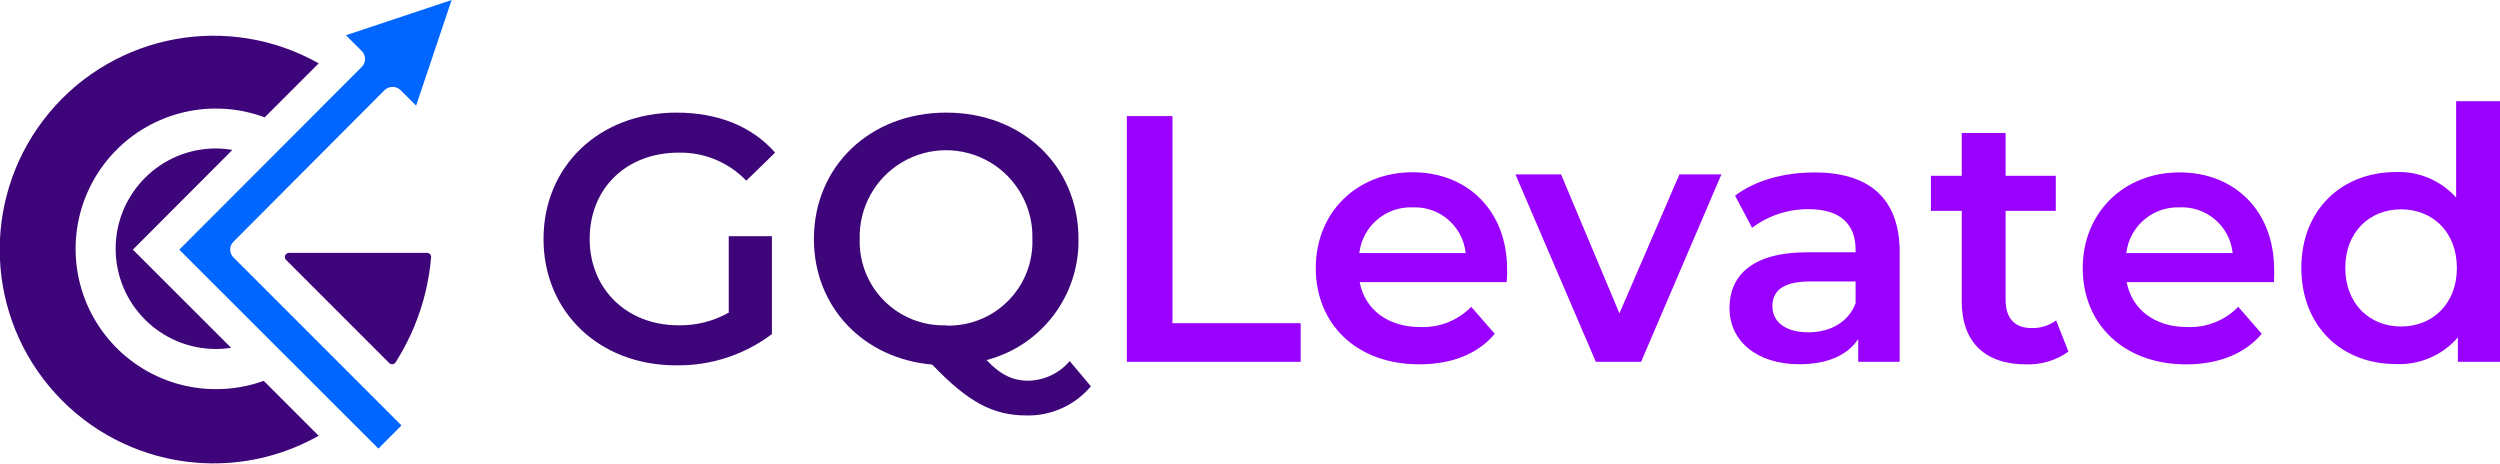
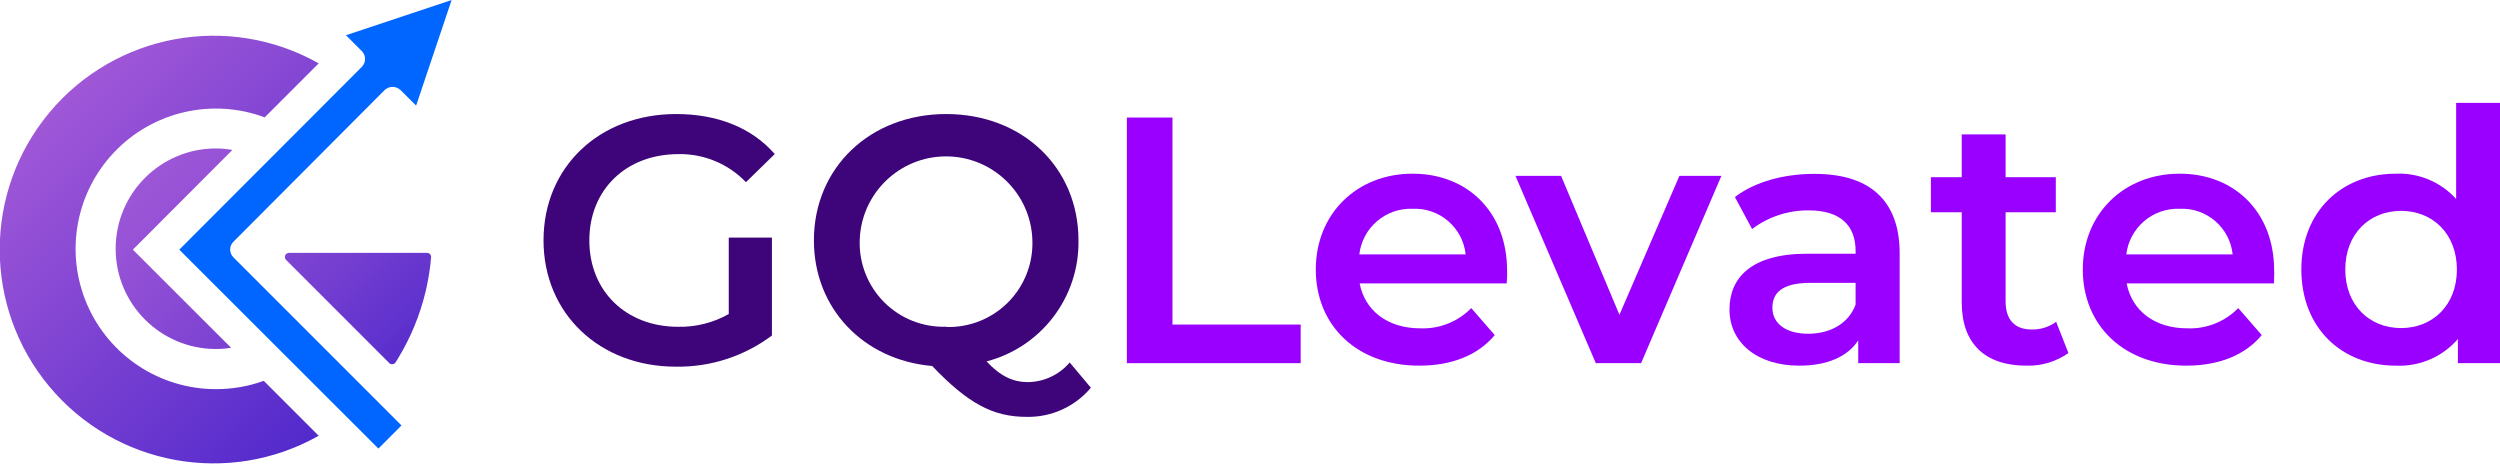
<svg xmlns="http://www.w3.org/2000/svg" viewBox="0 0 370.5 68.65">
  <defs>
-     <style>.cls-1{fill:url(#radial-gradient);}.cls-2{fill:#3e057a;}.cls-3{fill:#06f;}.cls-4{fill:#90f;}</style>
+     <style>.cls-1{fill:#3e057a;}.cls-2{fill:#90f;}.cls-3{fill:url(#radial-gradient);}.cls-4{fill:url(#linear-gradient);}.cls-5{fill:url(#linear-gradient-2);}.cls-6{fill:#06f;}.cls-7{fill:url(#linear-gradient-3);}</style>
    <radialGradient id="radial-gradient" cx="73.54" cy="68.44" r="114.94" gradientUnits="userSpaceOnUse">
      <stop offset="0" stop-color="#96f" />
      <stop offset="1" stop-color="#9cf" />
    </radialGradient>
+     <linearGradient id="linear-gradient" x1="6.69" y1="13.5" x2="63.67" y2="70.48" gradientUnits="userSpaceOnUse">
+       <stop offset="0.15" stop-color="#a359d8" />
+       <stop offset="0.3" stop-color="#9853d6" />
+       <stop offset="0.56" stop-color="#7c42d2" />
+       <stop offset="0.89" stop-color="#4f27cb" />
+       <stop offset="1" stop-color="#3f1ec9" />
+     </linearGradient>
+     <linearGradient id="linear-gradient-2" x1="7.06" y1="13.13" x2="64.04" y2="70.11" gradientUnits="userSpaceOnUse">
+       <stop offset="0" stop-color="#a359d8" />
+       <stop offset="1" stop-color="#3f1ec9" />
+     </linearGradient>
+     <linearGradient id="linear-gradient-3" x1="17.58" y1="2.61" x2="74.56" y2="59.59" gradientUnits="userSpaceOnUse">
+       <stop offset="0.15" stop-color="#a359d8" />
+       <stop offset="0.31" stop-color="#9752d6" />
+       <stop offset="0.6" stop-color="#763fd1" />
+       <stop offset="0.98" stop-color="#4220c9" />
+       <stop offset="1" stop-color="#3f1ec9" />
+     </linearGradient>
  </defs>
  <g id="Layer_2" data-name="Layer 2">
    <g id="Layer_1-2" data-name="Layer 1">
-       <path class="cls-1" d="M41,37l0,0h0Z" />
-       <path class="cls-2" d="M32,22a14.86,14.86,0,0,0,0,29.72,14.31,14.31,0,0,0,2.25-.18L19.69,37,34.44,22.22A14.88,14.88,0,0,0,32,22Z" />
-       <path class="cls-2" d="M32,57.67a20.79,20.79,0,1,1,7.23-40.28l8-8a31.69,31.69,0,1,0,0,55.19l-8.14-8.14A20.7,20.7,0,0,1,32,57.67Z" />
-       <path class="cls-3" d="M34.11,37a1.62,1.62,0,0,1,.49-1.18L57,13.35a1.71,1.71,0,0,1,2.36,0l2.31,2.3L66.93,0,51.27,5.22l2.34,2.34a1.64,1.64,0,0,1,.49,1.18,1.62,1.62,0,0,1-.49,1.18L26.57,37,56.08,66.48l3.42-3.43L34.6,38.15A1.64,1.64,0,0,1,34.11,37Z" />
-       <path class="cls-2" d="M63.76,39.42c.05-.43.1-.85.13-1.28a.62.62,0,0,0-.15-.47l-.09-.07a.62.62,0,0,0-.37-.13H42.83a.64.64,0,0,0-.37.13h0a1.12,1.12,0,0,0-.2.25.62.62,0,0,0,.14.67L57.68,53.8a.58.58,0,0,0,.43.18.62.62,0,0,0,.52-.28l.26-.43.09-.14a34.47,34.47,0,0,0,4.1-9.94C63.37,41.93,63.6,40.67,63.76,39.42Z" />
-       <path class="cls-2" d="M108,35h6.4V49.51a23,23,0,0,1-14.25,4.63c-11.28,0-19.6-7.86-19.6-18.72s8.32-18.73,19.71-18.73c6.08,0,11.18,2,14.61,5.93l-4.27,4.16a13.5,13.5,0,0,0-10-4.16c-7.75,0-13.21,5.25-13.21,12.8,0,7.38,5.46,12.79,13.16,12.79A14.6,14.6,0,0,0,108,46.33Z" />
-       <path class="cls-2" d="M161.67,57.25a12.11,12.11,0,0,1-9.52,4.32c-4.94,0-8.63-1.92-14-7.54-10.2-.88-17.53-8.53-17.53-18.61,0-10.77,8.32-18.73,19.61-18.73s19.6,7.91,19.6,18.73a18.23,18.23,0,0,1-13.62,17.94c2.08,2.23,4,3.06,6.08,3.06a8.23,8.23,0,0,0,6.24-2.91Zm-21.42-9A12.41,12.41,0,0,0,153,35.42a12.8,12.8,0,1,0-25.59,0A12.41,12.41,0,0,0,140.25,48.21Z" />
-       <path class="cls-4" d="M167,17.21h6.76V47.9h19v5.72H167Z" />
-       <path class="cls-4" d="M223.29,41.81H201.5c.78,4.06,4.16,6.66,9,6.66a10,10,0,0,0,7.54-3l3.48,4c-2.49,3-6.4,4.52-11.18,4.52C201,54,195,48,195,39.73s6.08-14.2,14.35-14.2c8.11,0,14,5.67,14,14.36C223.39,40.41,223.34,41.19,223.29,41.81ZM201.45,37.5h15.76a7.57,7.57,0,0,0-7.86-6.77A7.67,7.67,0,0,0,201.45,37.5Z" />
-       <path class="cls-4" d="M255.11,25.85l-11.9,27.77H236.5L224.59,25.85h6.76L240,46.44l8.89-20.59Z" />
-       <path class="cls-4" d="M281.53,37.34V53.62h-6.14V50.24c-1.56,2.39-4.57,3.74-8.73,3.74-6.35,0-10.35-3.48-10.35-8.32,0-4.63,3.12-8.27,11.54-8.27H275V37c0-3.79-2.29-6-6.92-6a13.71,13.71,0,0,0-8.42,2.76L257.14,29c3-2.29,7.28-3.44,11.75-3.44C276.9,25.53,281.53,29.33,281.53,37.34ZM275,44.93V41.71h-6.71c-4.42,0-5.62,1.66-5.62,3.69,0,2.34,2,3.85,5.31,3.85C271.18,49.25,273.94,47.79,275,44.93Z" />
-       <path class="cls-4" d="M306.54,52.11A10.2,10.2,0,0,1,300.3,54c-6.08,0-9.57-3.23-9.57-9.36V31.25h-4.57v-5.2h4.57V19.71h6.5v6.34h7.44v5.2h-7.44V44.46c0,2.71,1.35,4.16,3.85,4.16a5.85,5.85,0,0,0,3.64-1.14Z" />
-       <path class="cls-4" d="M337,41.81H315.17c.78,4.06,4.16,6.66,9,6.66a10,10,0,0,0,7.54-3l3.48,4C332.7,52.42,328.8,54,324,54c-9.3,0-15.34-6-15.34-14.25s6.09-14.2,14.36-14.2c8.11,0,14,5.67,14,14.36C337.07,40.41,337,41.19,337,41.81ZM315.12,37.5h15.76A7.56,7.56,0,0,0,323,30.73,7.68,7.68,0,0,0,315.12,37.5Z" />
-       <path class="cls-4" d="M370.5,15V53.62h-6.24V50a11.45,11.45,0,0,1-9.2,3.95c-8.06,0-14-5.62-14-14.25s6-14.2,14-14.2A11.37,11.37,0,0,1,364,29.28V15Zm-6.39,24.7c0-5.3-3.59-8.68-8.27-8.68s-8.27,3.38-8.27,8.68,3.59,8.69,8.27,8.69S364.11,45,364.11,39.73Z" />
+       <path class="cls-1" d="M108,35.21h6.4V49.72a23.1,23.1,0,0,1-14.25,4.62c-11.28,0-19.6-7.85-19.6-18.72S88.82,16.9,100.21,16.9c6.08,0,11.18,2,14.61,5.93L110.55,27a13.5,13.5,0,0,0-10-4.16c-7.75,0-13.21,5.25-13.21,12.79s5.46,12.8,13.16,12.8A14.6,14.6,0,0,0,108,46.54Z" />
+       <path class="cls-1" d="M161.67,57.46a12.11,12.11,0,0,1-9.52,4.32c-4.94,0-8.63-1.92-14-7.54-10.2-.88-17.53-8.53-17.53-18.62,0-10.76,8.32-18.72,19.61-18.72s19.6,7.91,19.6,18.72a18.22,18.22,0,0,1-13.62,17.94c2.08,2.24,4,3.07,6.08,3.07a8.26,8.26,0,0,0,6.24-2.91Zm-21.42-9A12.41,12.41,0,0,0,153,35.62a12.8,12.8,0,0,0-25.59,0A12.41,12.41,0,0,0,140.25,48.42Z" />
+       <path class="cls-2" d="M167,17.42h6.76V48.1h19v5.72H167Z" />
+       <path class="cls-2" d="M223.29,42H201.5c.78,4.06,4.16,6.66,9,6.66a10,10,0,0,0,7.54-3l3.48,4c-2.49,3-6.4,4.53-11.18,4.53-9.31,0-15.34-6-15.34-14.25s6.08-14.2,14.35-14.2c8.11,0,14,5.67,14,14.36C223.39,40.62,223.34,41.4,223.29,42ZM201.45,37.7h15.76a7.57,7.57,0,0,0-7.86-6.76A7.67,7.67,0,0,0,201.45,37.7Z" />
+       <path class="cls-2" d="M255.11,26.06l-11.9,27.76H236.5L224.59,26.06h6.76L240,46.65l8.89-20.59Z" />
+       <path class="cls-2" d="M281.53,37.55V53.82h-6.14V50.44c-1.56,2.4-4.57,3.75-8.73,3.75-6.35,0-10.35-3.49-10.35-8.32,0-4.63,3.12-8.27,11.54-8.27H275v-.42c0-3.79-2.29-6-6.92-6a13.71,13.71,0,0,0-8.42,2.76l-2.55-4.74c3-2.28,7.28-3.43,11.75-3.43C276.9,25.74,281.53,29.54,281.53,37.55ZM275,45.14V41.92h-6.71c-4.42,0-5.62,1.66-5.62,3.69,0,2.34,2,3.85,5.31,3.85C271.18,49.46,273.94,48,275,45.14Z" />
+       <path class="cls-2" d="M306.54,52.32a10.26,10.26,0,0,1-6.24,1.87c-6.08,0-9.57-3.23-9.57-9.36V31.46h-4.57v-5.2h4.57V19.92h6.5v6.34h7.44v5.2h-7.44V44.67c0,2.71,1.35,4.16,3.85,4.16a5.85,5.85,0,0,0,3.64-1.14Z" />
+       <path class="cls-2" d="M337,42H315.17c.78,4.06,4.16,6.66,9,6.66a10,10,0,0,0,7.54-3l3.48,4c-2.49,3-6.39,4.53-11.18,4.53-9.3,0-15.34-6-15.34-14.25s6.09-14.2,14.36-14.2c8.11,0,14,5.67,14,14.36C337.07,40.62,337,41.4,337,42ZM315.12,37.7h15.76A7.56,7.56,0,0,0,323,30.94,7.68,7.68,0,0,0,315.12,37.7Z" />
+       <path class="cls-2" d="M370.5,15.24V53.82h-6.24V50.24a11.45,11.45,0,0,1-9.2,3.95c-8.06,0-14-5.62-14-14.25s6-14.2,14-14.2A11.37,11.37,0,0,1,364,29.49V15.24Zm-6.39,24.7c0-5.3-3.59-8.69-8.27-8.69s-8.27,3.39-8.27,8.69,3.59,8.68,8.27,8.68S364.11,45.24,364.11,39.94Z" />
+       <path class="cls-3" d="M41,37l0,0h0Z" />
+       <path class="cls-4" d="M32,22a14.86,14.86,0,0,0,0,29.72,14.31,14.31,0,0,0,2.25-.18L19.69,37,34.44,22.22A14.88,14.88,0,0,0,32,22Z" />
+       <path class="cls-5" d="M32,57.67a20.79,20.79,0,1,1,7.23-40.28l8-8a31.69,31.69,0,1,0,0,55.19l-8.14-8.14A20.7,20.7,0,0,1,32,57.67Z" />
+       <path class="cls-6" d="M34.11,37a1.62,1.62,0,0,1,.49-1.18L57,13.35a1.71,1.71,0,0,1,2.36,0l2.31,2.3L66.93,0,51.27,5.22l2.34,2.34a1.64,1.64,0,0,1,.49,1.18,1.62,1.62,0,0,1-.49,1.18L26.57,37,56.08,66.48l3.42-3.43L34.6,38.15A1.64,1.64,0,0,1,34.11,37Z" />
+       <path class="cls-7" d="M63.76,39.42c.05-.43.1-.85.13-1.28a.62.62,0,0,0-.15-.47l-.09-.07a.62.62,0,0,0-.37-.13H42.83a.64.64,0,0,0-.37.13h0a1.12,1.12,0,0,0-.2.25.62.62,0,0,0,.14.67L57.68,53.8a.58.58,0,0,0,.43.18.62.62,0,0,0,.52-.28l.26-.43.09-.14a34.47,34.47,0,0,0,4.1-9.94C63.37,41.93,63.6,40.67,63.76,39.42Z" />
    </g>
  </g>
</svg>
